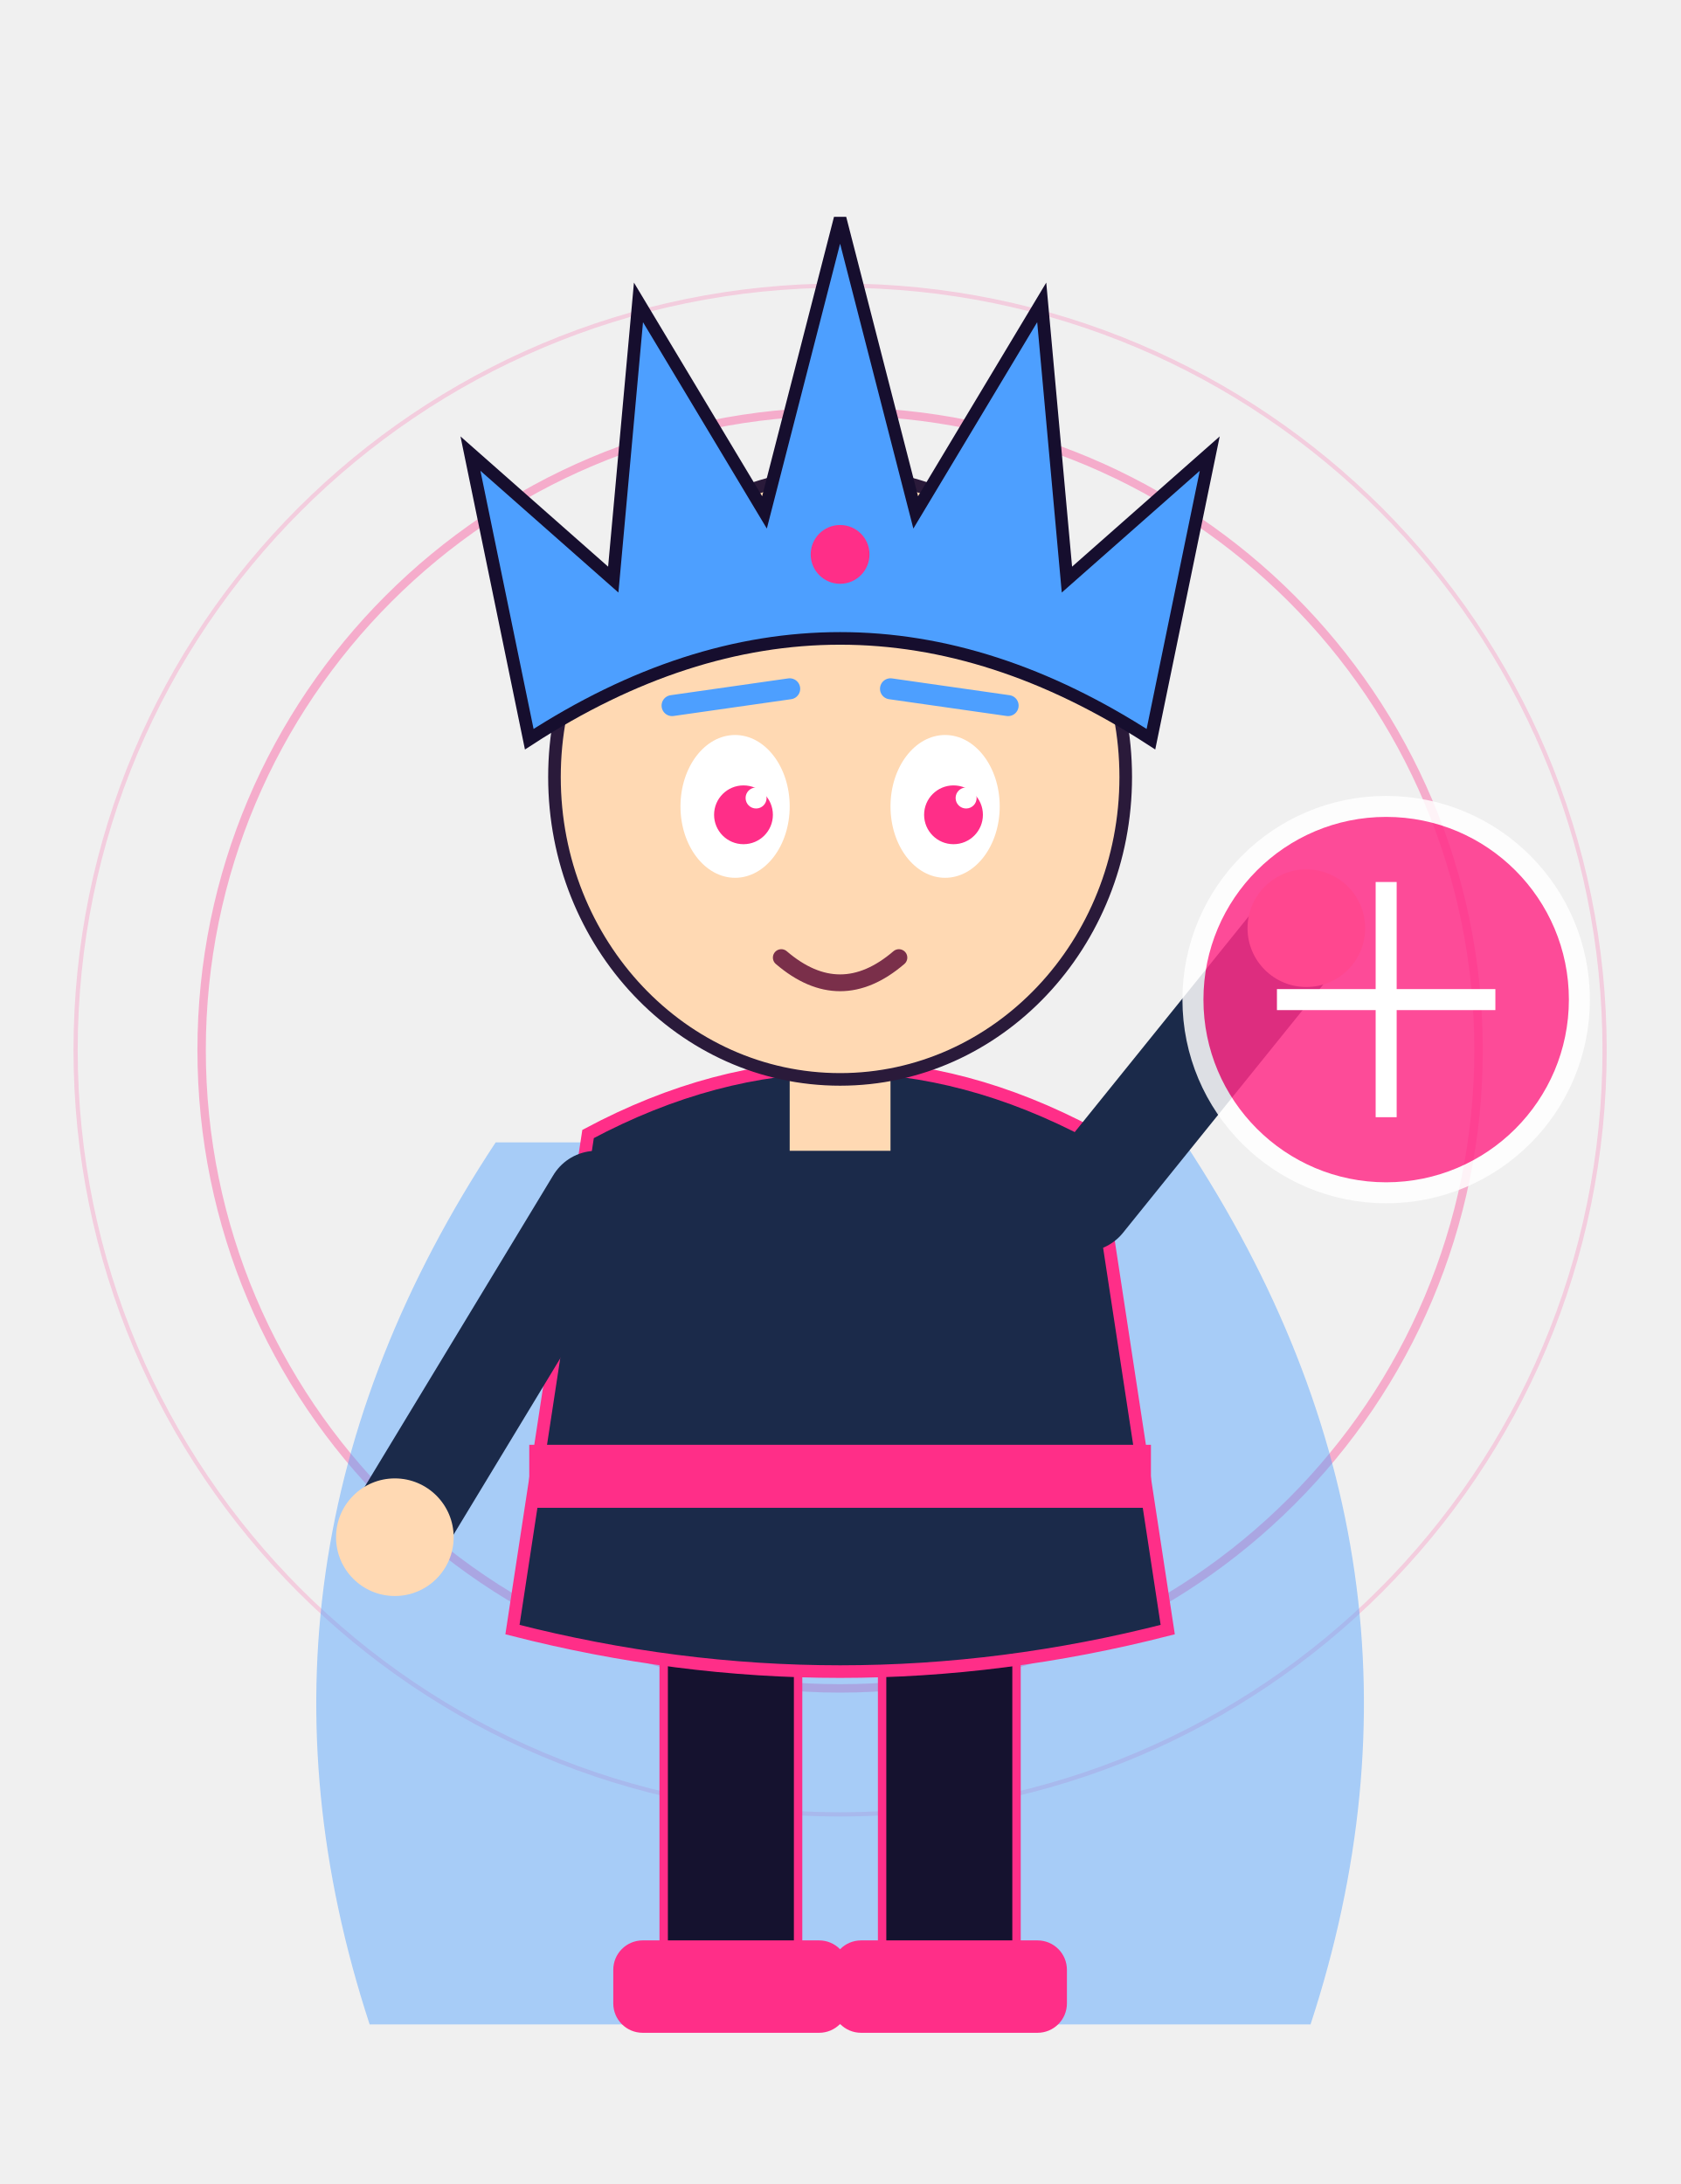
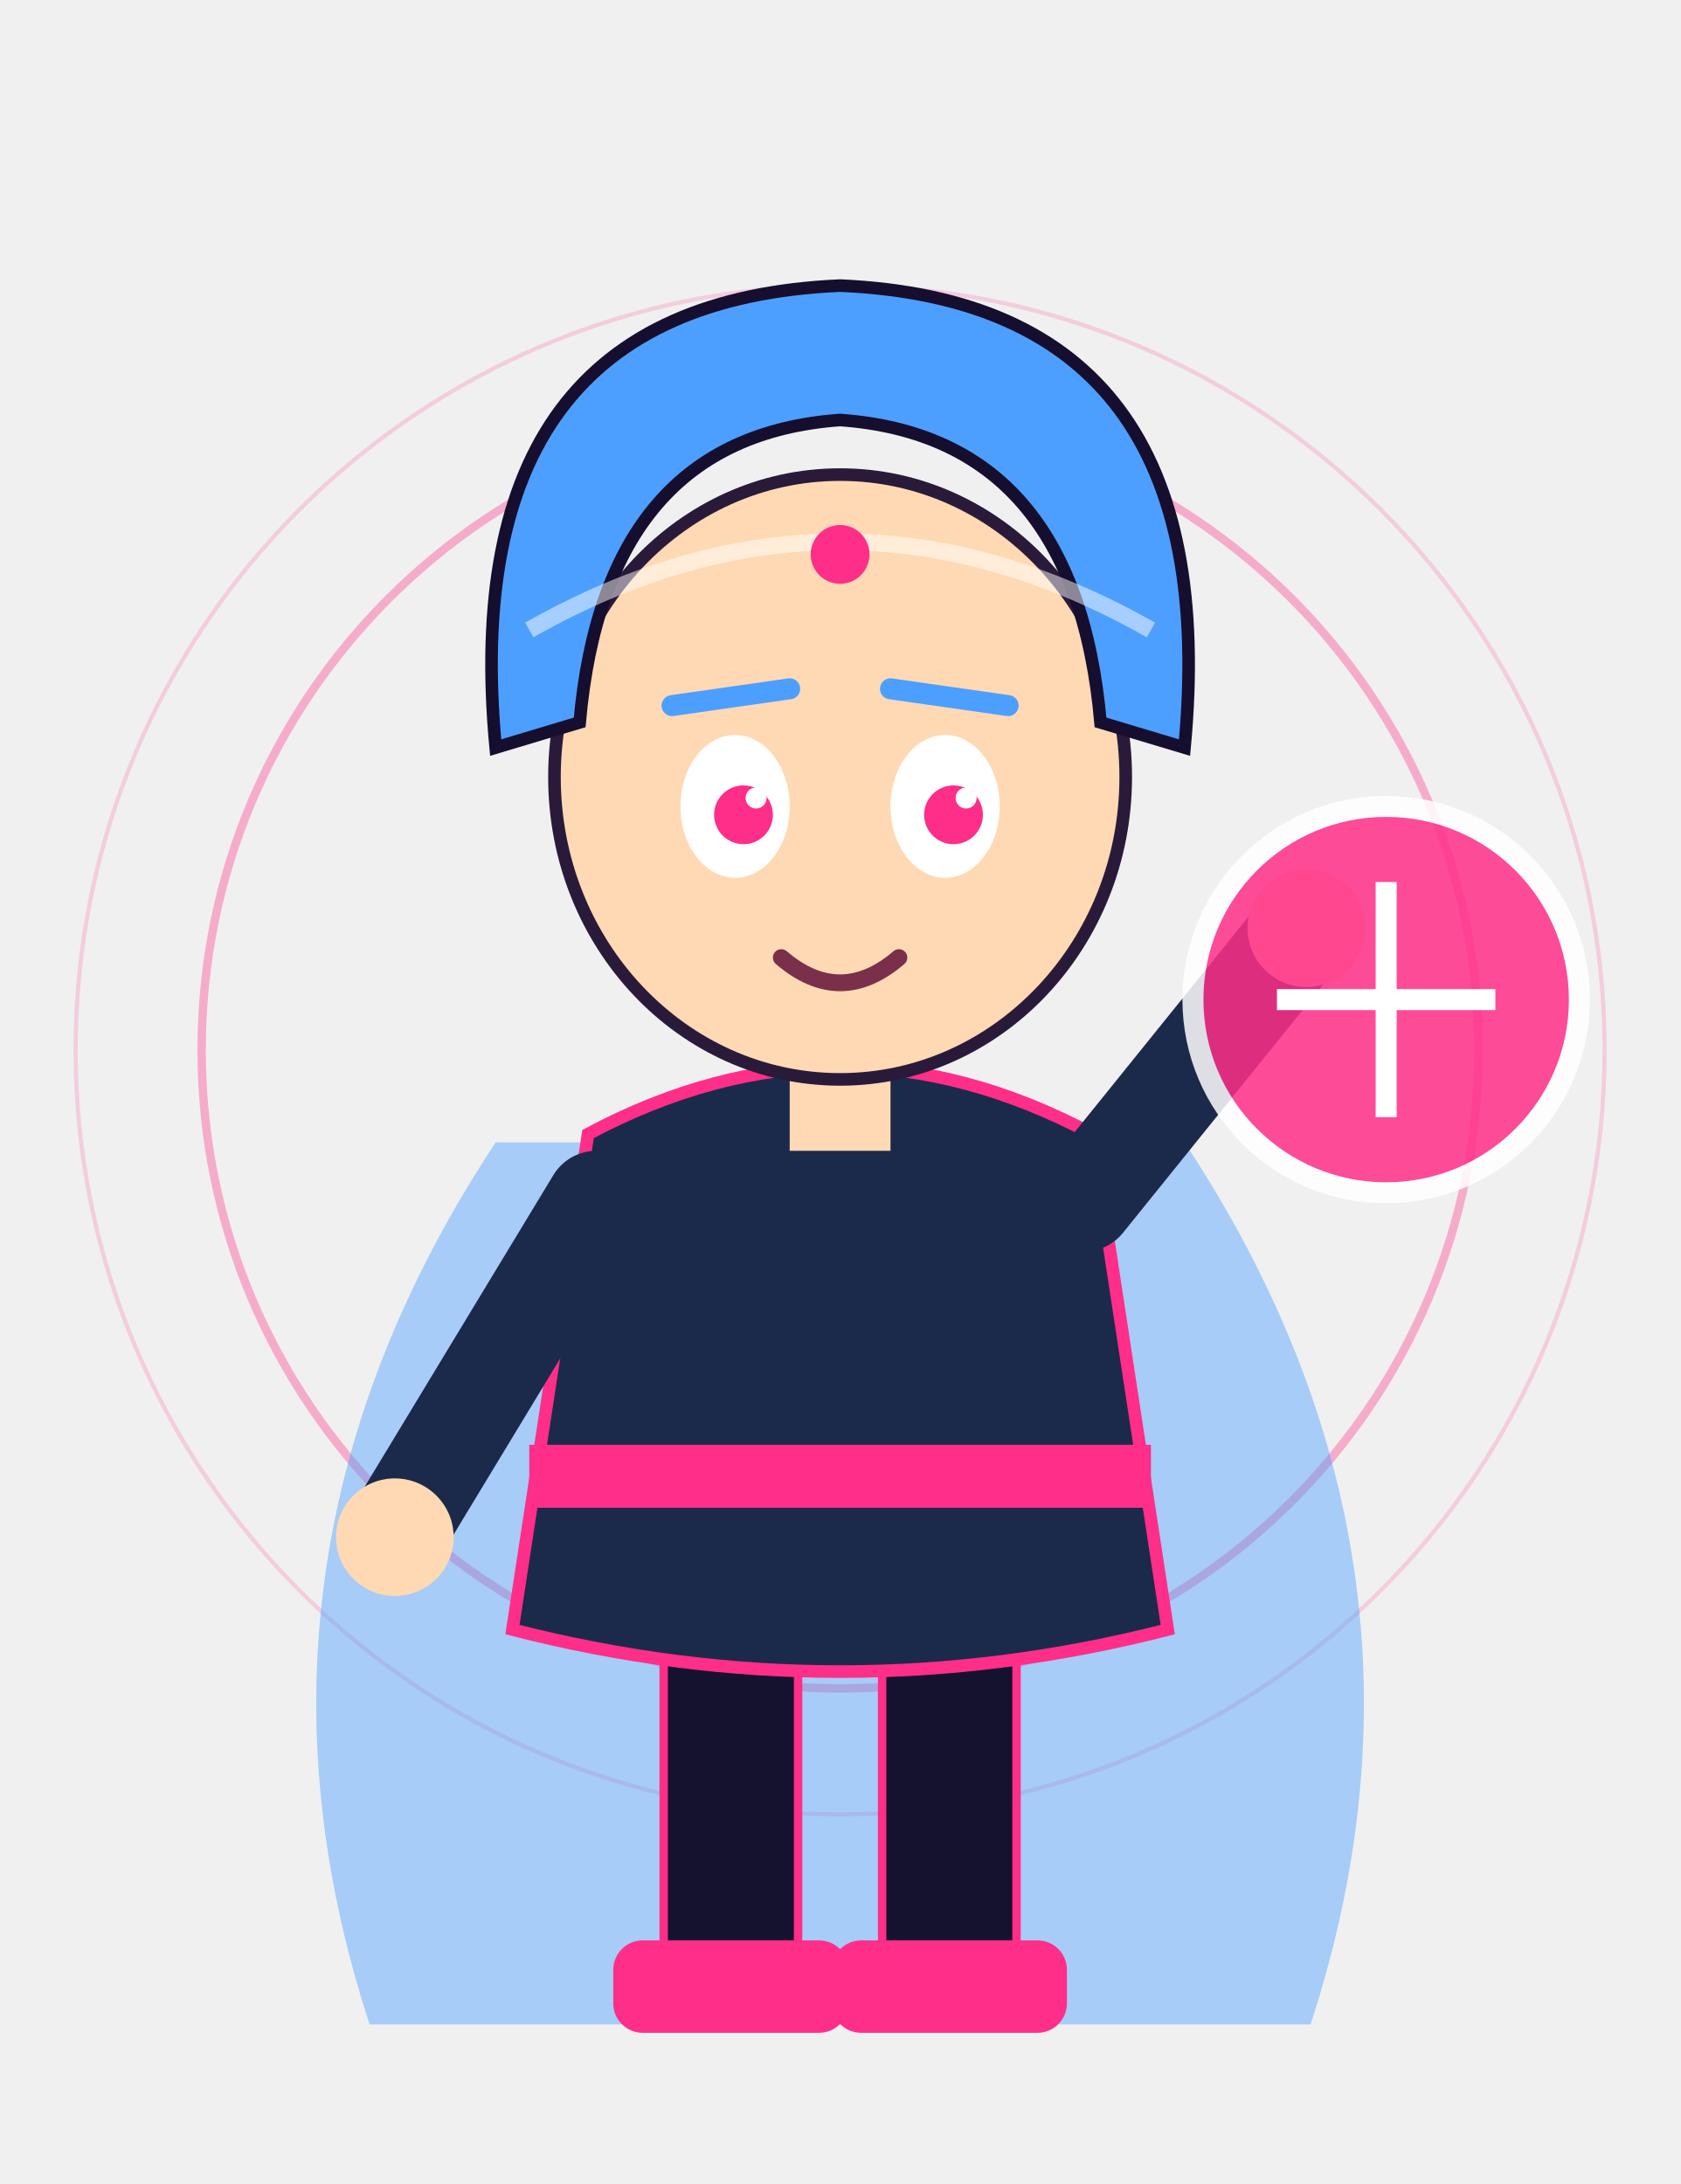
<svg xmlns="http://www.w3.org/2000/svg" width="400" height="520" viewBox="0 0 400 520">
  <g transform="scale(1.0)">
    <circle cx="200" cy="250" r="152" fill="none" stroke="#ff2e88" stroke-width="2" opacity=".35" />
    <circle cx="200" cy="250" r="182" fill="none" stroke="#ff2e88" stroke-width="1" opacity=".18" />
    <path d="M118 272 Q52 372 88 482 L312 482 Q348 372 282 272Z" fill="#4d9fff" opacity=".45" />
    <rect x="158" y="382" width="32" height="98" rx="10" fill="#15122f" stroke="#ff2e88" stroke-width="2" />
    <rect x="210" y="382" width="32" height="98" rx="10" fill="#15122f" stroke="#ff2e88" stroke-width="2" />
    <rect x="146" y="462" width="56" height="22" rx="7" fill="#ff2e88" />
    <rect x="198" y="462" width="56" height="22" rx="7" fill="#ff2e88" />
    <path d="M140 270 Q200 238 260 270 L278 388 Q200 408 122 388Z" fill="#1b2a4a" stroke="#ff2e88" stroke-width="3" />
    <rect x="126" y="344" width="148" height="15" fill="#ff2e88" />
    <path d="M142 286 L96 362" stroke="#1b2a4a" stroke-width="24" stroke-linecap="round" />
    <path d="M258 286 L308 224" stroke="#1b2a4a" stroke-width="24" stroke-linecap="round" />
    <circle cx="94" cy="366" r="14" fill="#ffd9b3" />
    <circle cx="311" cy="221" r="14" fill="#ffd9b3" />
    <rect x="188" y="248" width="24" height="26" fill="#ffd9b3" />
    <ellipse cx="200" cy="185" rx="68" ry="72" fill="#ffd9b3" stroke="#2a1a3a" stroke-width="3" />
-     <path d="M126 176 L112 108 L146 138 L152 72 L182 122 L200 52 L218 122 L248 72 L254 138 L288 108 L274 176 Q200 128 126 176Z" fill="#4d9fff" stroke="#160e2e" stroke-width="3" />
+     <path d="M118 178 Q108 72 200 68 Q292 72 282 178 L262 172 Q256 104 200 100 Q144 104 138 172Z" fill="#4d9fff" stroke="#160e2e" stroke-width="3" />
+     <path d="M126 150 Q200 108 274 150" fill="none" stroke="#fff" stroke-width="4" opacity=".5" />
    <ellipse cx="175" cy="192" rx="13" ry="17" fill="#fff" />
    <ellipse cx="225" cy="192" rx="13" ry="17" fill="#fff" />
    <circle cx="177" cy="194" r="7" fill="#ff2e88" />
    <circle cx="227" cy="194" r="7" fill="#ff2e88" />
    <circle cx="180" cy="190" r="2.5" fill="#fff" />
    <circle cx="230" cy="190" r="2.5" fill="#fff" />
    <path d="M160 168 L188 164 M212 164 L240 168" stroke="#4d9fff" stroke-width="5" stroke-linecap="round" />
    <path d="M186 228 Q200 240 214 228" fill="none" stroke="#7a2f4a" stroke-width="4" stroke-linecap="round" />
    <circle cx="200" cy="132" r="7" fill="#ff2e88" />
    <circle cx="330" cy="238" r="46" fill="#ff2e88" opacity=".85" stroke="#fff" stroke-width="5" />
    <path d="M330 210 L330 266 M304 238 L356 238" stroke="#fff" stroke-width="5" />
  </g>
</svg>
